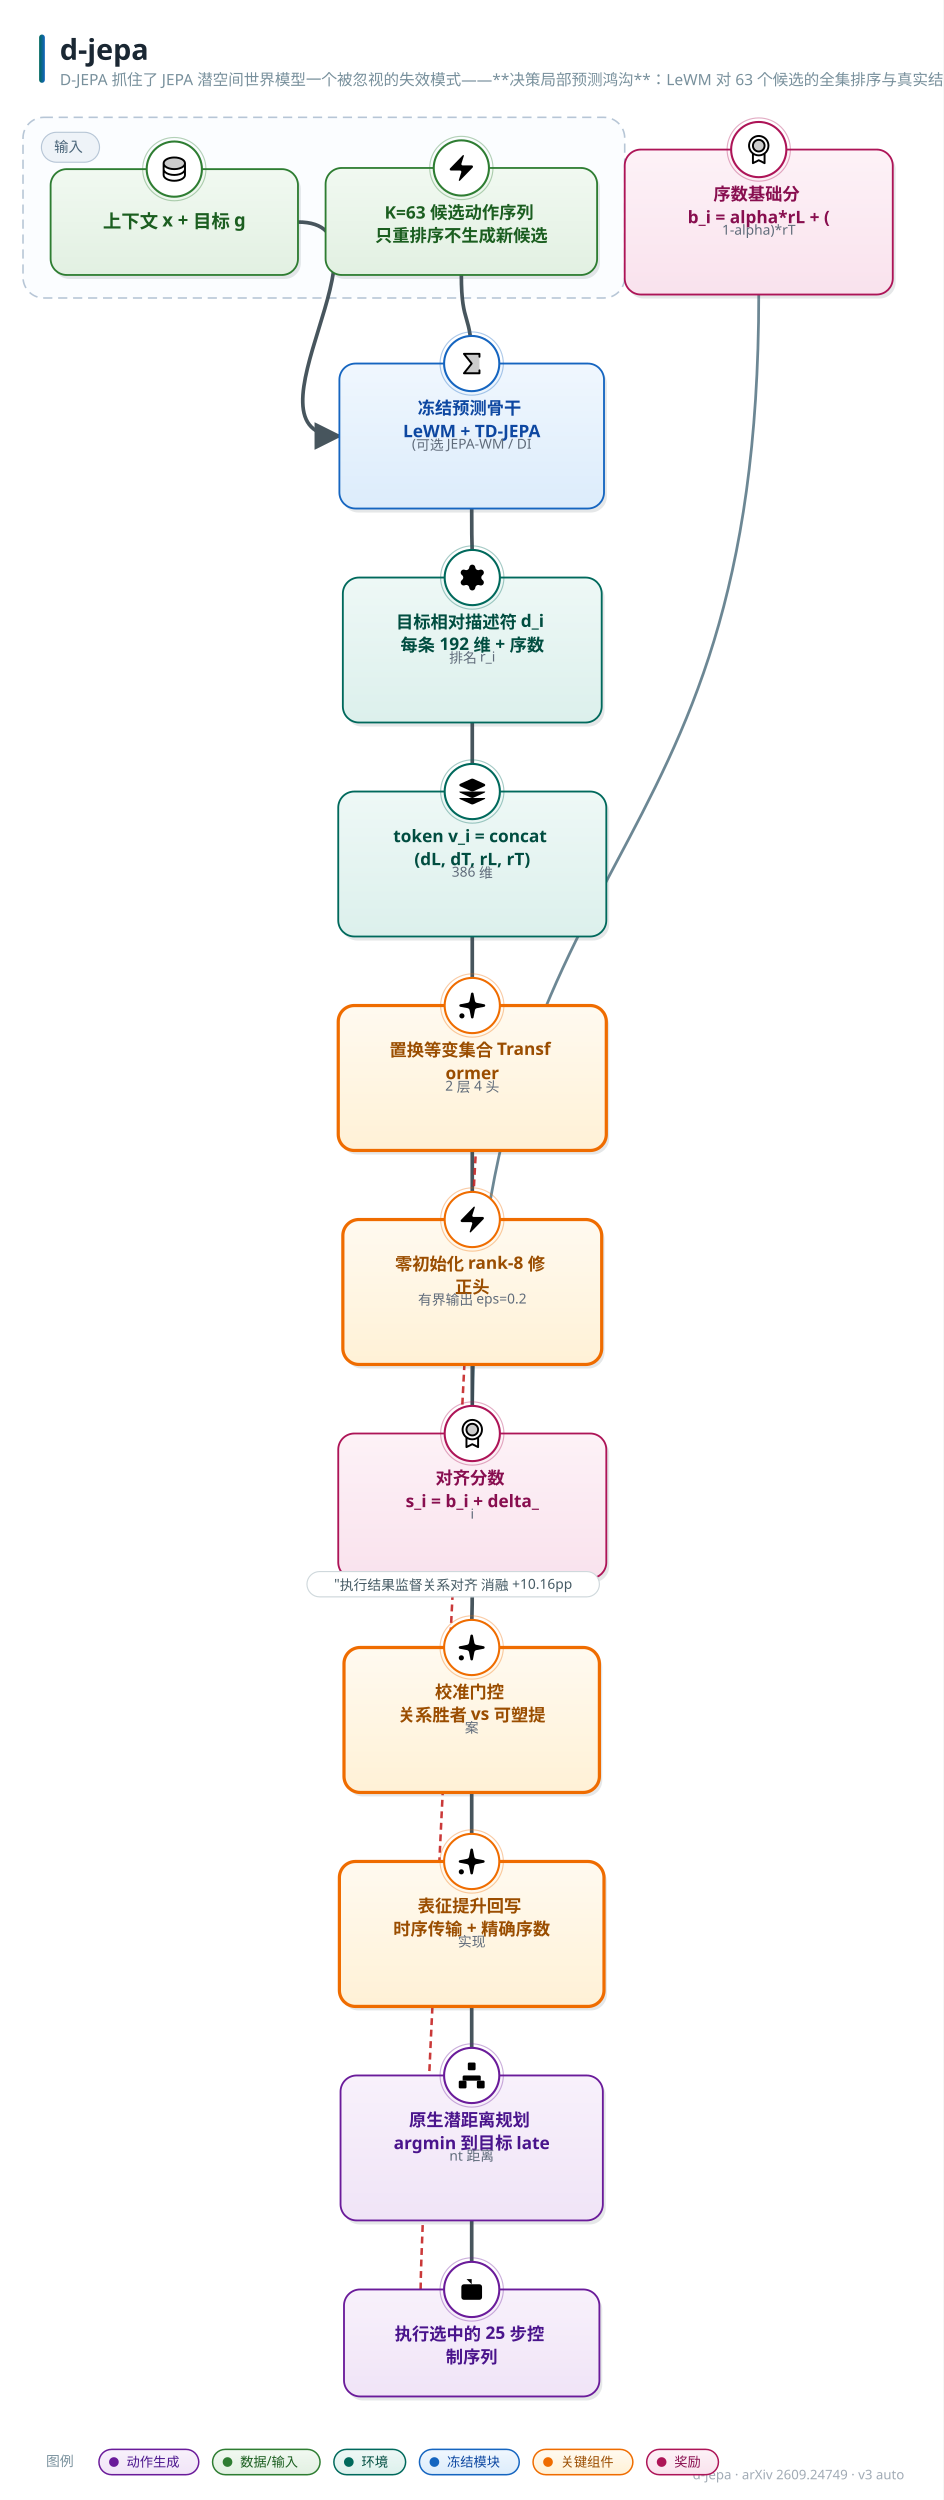
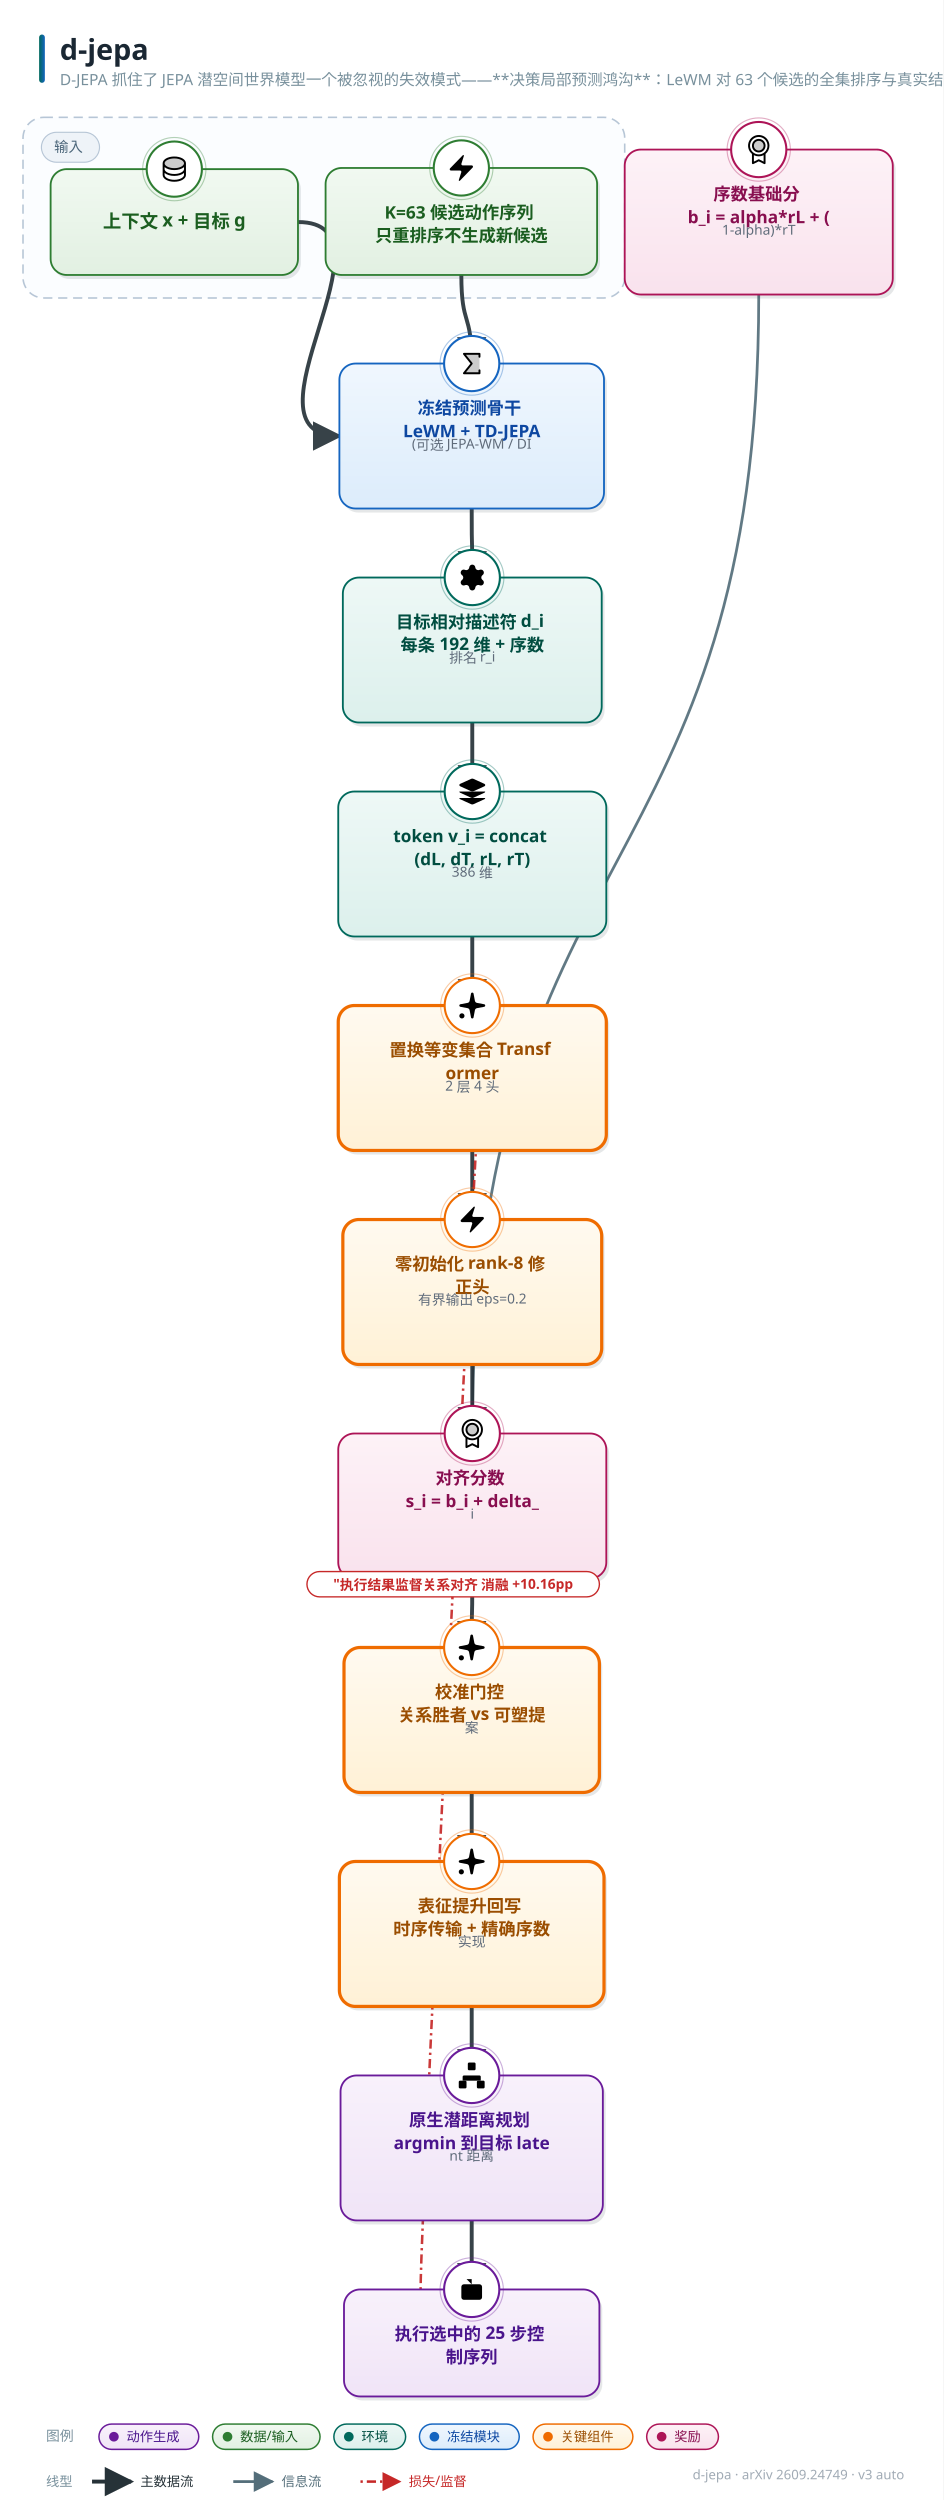
<svg xmlns="http://www.w3.org/2000/svg" width="820" height="2173" viewBox="0 0 820 2173" font-family="'PingFang SC','Hiragino Sans GB','Microsoft YaHei','Segoe UI',sans-serif">
  <style>text{font-family:'PingFang SC','Hiragino Sans GB','Microsoft YaHei','Segoe UI',sans-serif;} .lbl{font-weight:700;}</style>
  <defs>
    <linearGradient id="g-data" x1="0" y1="0" x2="0" y2="1">
      <stop offset="0" stop-color="#f1f9f1" />
      <stop offset="1" stop-color="#e2f0e2" />
    </linearGradient>
    <linearGradient id="g-frozen" x1="0" y1="0" x2="0" y2="1">
      <stop offset="0" stop-color="#f0f7fe" />
      <stop offset="1" stop-color="#dcecfb" />
    </linearGradient>
    <linearGradient id="g-train" x1="0" y1="0" x2="0" y2="1">
      <stop offset="0" stop-color="#fff6e8" />
      <stop offset="1" stop-color="#ffedd4" />
    </linearGradient>
    <linearGradient id="g-loss" x1="0" y1="0" x2="0" y2="1">
      <stop offset="0" stop-color="#fdf0f1" />
      <stop offset="1" stop-color="#f9e0e2" />
    </linearGradient>
    <linearGradient id="g-act" x1="0" y1="0" x2="0" y2="1">
      <stop offset="0" stop-color="#f8f1fb" />
      <stop offset="1" stop-color="#f0e4f7" />
    </linearGradient>
    <linearGradient id="g-loop" x1="0" y1="0" x2="0" y2="1">
      <stop offset="0" stop-color="#f2f5f7" />
      <stop offset="1" stop-color="#e6ebee" />
    </linearGradient>
    <linearGradient id="g-env" x1="0" y1="0" x2="0" y2="1">
      <stop offset="0" stop-color="#eef8f6" />
      <stop offset="1" stop-color="#dcf0ec" />
    </linearGradient>
    <linearGradient id="g-mem" x1="0" y1="0" x2="0" y2="1">
      <stop offset="0" stop-color="#fffef0" />
      <stop offset="1" stop-color="#fdf6d8" />
    </linearGradient>
    <linearGradient id="g-reward" x1="0" y1="0" x2="0" y2="1">
      <stop offset="0" stop-color="#fdf2f7" />
      <stop offset="1" stop-color="#f9e2ed" />
    </linearGradient>
    <linearGradient id="g-key" x1="0" y1="0" x2="0" y2="1">
      <stop offset="0" stop-color="#fffaf0" />
      <stop offset="1" stop-color="#fff1d6" />
    </linearGradient>
    <linearGradient id="g-title" x1="0" y1="0" x2="1" y2="0">
      <stop offset="0" stop-color="#00695c" />
      <stop offset="1" stop-color="#1565c0" />
    </linearGradient>
    <marker id="arr-main" viewBox="0 0 10 10" refX="9" refY="5" markerWidth="7.5" markerHeight="7.5" orient="auto-start-reverse">
-       <path d="M0 0 L10 5 L0 10 z" fill="#607d8b" />
+       <path d="M0 0 L10 5 L0 10 z" fill="#546e7a" />
    </marker>
    <marker id="arr-thick" viewBox="0 0 10 10" refX="9" refY="5" markerWidth="7.5" markerHeight="7.5" orient="auto-start-reverse">
-       <path d="M0 0 L10 5 L0 10 z" fill="#37474f" />
+       <path d="M0 0 L10 5 L0 10 z" fill="#263238" />
    </marker>
    <marker id="arr-thin" viewBox="0 0 10 10" refX="9" refY="5" markerWidth="7.5" markerHeight="7.5" orient="auto-start-reverse">
-       <path d="M0 0 L10 5 L0 10 z" fill="#90a4ae" />
+       <path d="M0 0 L10 5 L0 10 z" fill="#9fb0bb" />
    </marker>
    <marker id="arr-fb" viewBox="0 0 10 10" refX="9" refY="5" markerWidth="7.5" markerHeight="7.5" orient="auto-start-reverse">
      <path d="M0 0 L10 5 L0 10 z" fill="#1565c0" />
    </marker>
    <marker id="arr-loss" viewBox="0 0 10 10" refX="9" refY="5" markerWidth="7.5" markerHeight="7.5" orient="auto-start-reverse">
      <path d="M0 0 L10 5 L0 10 z" fill="#c62828" />
    </marker>
  </defs>
  <rect width="820" height="2173" fill="#ffffff" />
  <rect x="34" y="30" width="5" height="42" rx="2.5" fill="url(#g-title)" />
  <text x="52" y="52" font-size="25" font-weight="800" fill="#1a2733">d-jepa</text>
  <text x="52" y="74" font-size="13.5" fill="#78909c">D-JEPA 抓住了 JEPA 潜空间世界模型一个被忽视的失效模式——**决策局部预测鸿沟**：LeWM 对 63 个候选的全集排序与真实结果的 within-start Sp</text>
  <text x="786" y="2155" font-size="11.5" fill="#a0aab4" text-anchor="end">d-jepa · arXiv 2609.24749 · v3 auto</text>
  <rect x="20" y="102" width="523" height="157" rx="18" fill="#fbfdff" stroke="#b7c6d6" stroke-width="1.4" stroke-dasharray="8 5" />
  <rect x="36" y="115" width="50.5" height="26" rx="13" fill="#eef3f8" stroke="#b7c6d6" />
  <text x="47" y="132" font-size="12.5" fill="#4a6579">输入</text>
-   <path d="M 259.0 193.0 C 352.2 193.0, 201.8 379.0, 295.0 379.0" fill="none" stroke="#37474f" stroke-width="3.2" marker-end="url(#arr-thick)" opacity="0.92" />
-   <path d="M 401.0 239.0 C 401.0 285.0, 410.0 270.0, 410.0 316.0" fill="none" stroke="#37474f" stroke-width="3.2" marker-end="url(#arr-thick)" opacity="0.92" />
-   <path d="M 410.0 442.0 C 410.0 488.0, 410.5 456.0, 410.5 502.0" fill="none" stroke="#37474f" stroke-width="3.2" marker-end="url(#arr-thick)" opacity="0.92" />
-   <path d="M 410.5 628.0 C 410.5 674.0, 410.5 642.0, 410.5 688.0" fill="none" stroke="#37474f" stroke-width="3.2" marker-end="url(#arr-thick)" opacity="0.92" />
-   <path d="M 410.5 814.0 C 410.5 860.0, 410.5 828.0, 410.5 874.0" fill="none" stroke="#37474f" stroke-width="3.2" marker-end="url(#arr-thick)" opacity="0.92" />
-   <path d="M 410.5 1000.0 C 410.5 1046.0, 410.5 1014.0, 410.5 1060.0" fill="none" stroke="#37474f" stroke-width="3.2" marker-end="url(#arr-thick)" opacity="0.92" />
-   <path d="M 659.5 256.0 C 659.5 776.4, 410.5 725.6, 410.5 1246.0" fill="none" stroke="#607d8b" stroke-width="2.4" marker-end="url(#arr-main)" opacity="0.92" />
-   <path d="M 410.5 1186.0 C 410.5 1232.0, 410.5 1200.0, 410.5 1246.0" fill="none" stroke="#37474f" stroke-width="3.2" marker-end="url(#arr-thick)" opacity="0.92" />
-   <path d="M 410.5 1372.0 C 410.5 1418.0, 410.0 1386.0, 410.0 1432.0" fill="none" stroke="#37474f" stroke-width="3.2" marker-end="url(#arr-thick)" opacity="0.92" />
-   <path d="M 410.0 1558.0 C 410.0 1604.0, 410.0 1572.0, 410.0 1618.0" fill="none" stroke="#37474f" stroke-width="3.2" marker-end="url(#arr-thick)" opacity="0.92" />
-   <path d="M 410.0 1744.0 C 410.0 1790.0, 410.0 1758.0, 410.0 1804.0" fill="none" stroke="#37474f" stroke-width="3.2" marker-end="url(#arr-thick)" opacity="0.92" />
-   <path d="M 410.0 1930.0 C 410.0 1976.0, 410.0 1944.0, 410.0 1990.0" fill="none" stroke="#37474f" stroke-width="3.2" marker-end="url(#arr-thick)" opacity="0.92" />
-   <path d="M 365.6 1990.0 C 365.6 1916.0, 422.1 800.0, 422.1 874.0" fill="none" stroke="#c62828" stroke-width="2.2" stroke-dasharray="6 4" marker-end="url(#arr-loss)" opacity="0.92" />
+   <path d="M 259.0 193.0 C 352.2 193.0, 201.8 379.0, 295.0 379.0" fill="none" stroke="#263238" stroke-width="3.4" marker-end="url(#arr-thick)" opacity="0.92" />
+   <path d="M 401.0 239.0 C 401.0 285.0, 410.0 270.0, 410.0 316.0" fill="none" stroke="#263238" stroke-width="3.4" marker-end="url(#arr-thick)" opacity="0.92" />
+   <path d="M 410.0 442.0 C 410.0 488.0, 410.5 456.0, 410.5 502.0" fill="none" stroke="#263238" stroke-width="3.4" marker-end="url(#arr-thick)" opacity="0.92" />
+   <path d="M 410.5 628.0 C 410.5 674.0, 410.5 642.0, 410.5 688.0" fill="none" stroke="#263238" stroke-width="3.4" marker-end="url(#arr-thick)" opacity="0.92" />
+   <path d="M 410.5 814.0 C 410.5 860.0, 410.5 828.0, 410.5 874.0" fill="none" stroke="#263238" stroke-width="3.4" marker-end="url(#arr-thick)" opacity="0.92" />
+   <path d="M 410.5 1000.0 C 410.5 1046.0, 410.5 1014.0, 410.5 1060.0" fill="none" stroke="#263238" stroke-width="3.4" marker-end="url(#arr-thick)" opacity="0.92" />
+   <path d="M 659.5 256.0 C 659.5 776.4, 410.5 725.6, 410.5 1246.0" fill="none" stroke="#546e7a" stroke-width="2.4" marker-end="url(#arr-main)" opacity="0.92" />
+   <path d="M 410.5 1186.0 C 410.5 1232.0, 410.5 1200.0, 410.5 1246.0" fill="none" stroke="#263238" stroke-width="3.4" marker-end="url(#arr-thick)" opacity="0.92" />
+   <path d="M 410.5 1372.0 C 410.5 1418.0, 410.0 1386.0, 410.0 1432.0" fill="none" stroke="#263238" stroke-width="3.4" marker-end="url(#arr-thick)" opacity="0.92" />
+   <path d="M 410.0 1558.0 C 410.0 1604.0, 410.0 1572.0, 410.0 1618.0" fill="none" stroke="#263238" stroke-width="3.4" marker-end="url(#arr-thick)" opacity="0.92" />
+   <path d="M 410.0 1744.0 C 410.0 1790.0, 410.0 1758.0, 410.0 1804.0" fill="none" stroke="#263238" stroke-width="3.4" marker-end="url(#arr-thick)" opacity="0.92" />
+   <path d="M 410.0 1930.0 C 410.0 1976.0, 410.0 1944.0, 410.0 1990.0" fill="none" stroke="#263238" stroke-width="3.4" marker-end="url(#arr-thick)" opacity="0.92" />
+   <path d="M 365.6 1990.0 C 365.6 1916.0, 422.1 800.0, 422.1 874.0" fill="none" stroke="#c62828" stroke-width="2.2" stroke-dasharray="2 3.5 8 3.5" marker-end="url(#arr-loss)" opacity="0.92" />
  <rect x="46.5" y="150.5" width="215" height="92" rx="14" fill="#37474f" opacity="0.13" />
  <rect x="44" y="147" width="215" height="92" rx="14" fill="url(#g-data)" stroke="#2e7d32" stroke-width="1.6" />
  <circle cx="151.5" cy="147" r="24" fill="#ffffff" stroke="#2e7d32" stroke-width="1.8" />
  <circle cx="151.5" cy="147" r="27.5" fill="none" stroke="#2e7d32" stroke-width="1" opacity="0.35" />
  <g transform="translate(138.0,133.5) scale(0.1055)">
    <path d="M216,80c0,26.51-39.4,48-88,48S40,106.51,40,80s39.4-48,88-48S216,53.49,216,80Z" opacity="0.2" />
    <path d="M128,24C74.17,24,32,48.6,32,80v96c0,31.4,42.17,56,96,56s96-24.6,96-56V80C224,48.6,181.83,24,128,24Zm80,104c0,9.62-7.88,19.43-21.61,26.92C170.93,163.35,150.19,168,128,168s-42.93-4.65-58.39-13.08C55.88,147.43,48,137.62,48,128V111.36c17.06,15,46.23,24.64,80,24.64s62.94-9.68,80-24.64ZM69.61,53.08C85.07,44.65,105.81,40,128,40s42.93,4.65,58.39,13.08C200.12,60.57,208,70.38,208,80s-7.88,19.43-21.61,26.92C170.93,115.35,150.19,120,128,120s-42.93-4.65-58.39-13.08C55.88,99.43,48,89.62,48,80S55.88,60.57,69.61,53.08ZM186.39,202.92C170.93,211.35,150.19,216,128,216s-42.93-4.65-58.39-13.08C55.88,195.43,48,185.62,48,176V159.36c17.06,15,46.23,24.64,80,24.64s62.94-9.68,80-24.64V176C208,185.62,200.12,195.43,186.39,202.92Z" />
  </g>
  <text x="151.5" y="198" font-size="16" class="lbl" fill="#1b5e20" text-anchor="middle">上下文 x + 目标 g</text>
  <rect x="285.5" y="149.5" width="236" height="93" rx="14" fill="#37474f" opacity="0.13" />
  <rect x="283" y="146" width="236" height="93" rx="14" fill="url(#g-data)" stroke="#2e7d32" stroke-width="1.6" />
  <circle cx="401.0" cy="146" r="24" fill="#ffffff" stroke="#2e7d32" stroke-width="1.8" />
  <circle cx="401.0" cy="146" r="27.5" fill="none" stroke="#2e7d32" stroke-width="1" opacity="0.35" />
  <g transform="translate(387.5,132.5) scale(1.125)">
    <path d="M4 14a1 1 0 0 1-.78-1.63l9.9-10.2a.5.5 0 0 1 .86.46l-1.92 6.02A1 1 0 0 0 13 10h7a1 1 0 0 1 .78 1.63l-9.9 10.2a.5.5 0 0 1-.86-.46l1.92-6.02A1 1 0 0 0 11 14z" />
  </g>
  <text x="401.0" y="190" font-size="15" class="lbl" fill="#1b5e20" text-anchor="middle">
    <tspan x="401.0" dy="0">K=63 候选动作序列</tspan>
    <tspan x="401.0" dy="20">只重排序不生成新候选</tspan>
  </text>
  <rect x="297.5" y="319.5" width="230" height="126" rx="14" fill="#37474f" opacity="0.13" />
  <rect x="295" y="316" width="230" height="126" rx="14" fill="url(#g-frozen)" stroke="#1565c0" stroke-width="1.6" />
  <circle cx="410.0" cy="316" r="24" fill="#ffffff" stroke="#1565c0" stroke-width="1.8" />
  <circle cx="410.0" cy="316" r="27.5" fill="none" stroke="#1565c0" stroke-width="1" opacity="0.35" />
  <g transform="translate(396.5,302.5) scale(0.1055)">
    <path d="M192,48V208H64l64-80L64,48Z" opacity="0.2" />
    <path d="M184,72V56H80.65l53.6,67a8,8,0,0,1,0,10l-53.6,67H184V184a8,8,0,0,1,16,0v24a8,8,0,0,1-8,8H64a8,8,0,0,1-6.25-13l60-75-60-75A8,8,0,0,1,64,40H192a8,8,0,0,1,8,8V72a8,8,0,0,1-16,0Z" />
  </g>
  <text x="410.0" y="360" font-size="15" class="lbl" fill="#0d47a1" text-anchor="middle">
    <tspan x="410.0" dy="0">冻结预测骨干</tspan>
    <tspan x="410.0" dy="20">LeWM + TD-JEPA</tspan>
  </text>
  <text x="410.0" y="390" font-size="12" fill="#5f6b7a" text-anchor="middle">(可选 JEPA-WM / DI</text>
  <rect x="300.5" y="505.5" width="225" height="126" rx="14" fill="#37474f" opacity="0.13" />
  <rect x="298" y="502" width="225" height="126" rx="14" fill="url(#g-env)" stroke="#00695c" stroke-width="1.6" />
  <circle cx="410.5" cy="502" r="24" fill="#ffffff" stroke="#00695c" stroke-width="1.8" />
  <circle cx="410.5" cy="502" r="27.5" fill="none" stroke="#00695c" stroke-width="1" opacity="0.35" />
  <g transform="translate(397.0,488.5) scale(1.125)">
    <path d="M9.671 4.136a2.34 2.34 0 0 1 4.659 0 2.34 2.34 0 0 0 3.319 1.915 2.34 2.34 0 0 1 2.33 4.033 2.34 2.34 0 0 0 0 3.831 2.34 2.34 0 0 1-2.33 4.033 2.34 2.34 0 0 0-3.319 1.915 2.34 2.34 0 0 1-4.659 0 2.34 2.34 0 0 0-3.32-1.915 2.34 2.34 0 0 1-2.33-4.033 2.34 2.34 0 0 0 0-3.831A2.34 2.34 0 0 1 6.35 6.051a2.34 2.34 0 0 0 3.319-1.915" />
    <circle cx="12" cy="12" r="3" />
  </g>
  <text x="410.5" y="546" font-size="15" class="lbl" fill="#004d40" text-anchor="middle">
    <tspan x="410.5" dy="0">目标相对描述符 d_i</tspan>
    <tspan x="410.5" dy="20">每条 192 维 + 序数</tspan>
  </text>
  <text x="410.5" y="576" font-size="12" fill="#5f6b7a" text-anchor="middle">排名 r_i</text>
  <rect x="296.5" y="691.5" width="233" height="126" rx="14" fill="#37474f" opacity="0.13" />
  <rect x="294" y="688" width="233" height="126" rx="14" fill="url(#g-env)" stroke="#00695c" stroke-width="1.6" />
  <circle cx="410.5" cy="688" r="24" fill="#ffffff" stroke="#00695c" stroke-width="1.8" />
  <circle cx="410.5" cy="688" r="27.5" fill="none" stroke="#00695c" stroke-width="1" opacity="0.35" />
  <g transform="translate(397.0,674.5) scale(1.125)">
    <path d="M12.83 2.18a2 2 0 0 0-1.66 0L2.6 6.08a1 1 0 0 0 0 1.83l8.58 3.91a2 2 0 0 0 1.66 0l8.58-3.9a1 1 0 0 0 0-1.83z" />
    <path d="M2 12a1 1 0 0 0 .58.91l8.6 3.91a2 2 0 0 0 1.65 0l8.58-3.9A1 1 0 0 0 22 12" />
    <path d="M2 17a1 1 0 0 0 .58.91l8.6 3.91a2 2 0 0 0 1.65 0l8.58-3.9A1 1 0 0 0 22 17" />
  </g>
  <text x="410.5" y="732" font-size="15" class="lbl" fill="#004d40" text-anchor="middle">
    <tspan x="410.5" dy="0">token v_i = concat</tspan>
    <tspan x="410.5" dy="20">(dL, dT, rL, rT)</tspan>
  </text>
  <text x="410.5" y="762" font-size="12" fill="#5f6b7a" text-anchor="middle">386 维</text>
  <rect x="296.5" y="877.5" width="233" height="126" rx="14" fill="#37474f" opacity="0.13" />
  <rect x="294" y="874" width="233" height="126" rx="14" fill="url(#g-key)" stroke="#ef6c00" stroke-width="2.8" />
  <circle cx="410.5" cy="874" r="24" fill="#ffffff" stroke="#ef6c00" stroke-width="1.8" />
  <circle cx="410.5" cy="874" r="27.5" fill="none" stroke="#ef6c00" stroke-width="1" opacity="0.35" />
  <g transform="translate(397.0,860.5) scale(1.125)">
    <path d="M11.017 2.814a1 1 0 0 1 1.966 0l1.051 5.558a2 2 0 0 0 1.594 1.594l5.558 1.051a1 1 0 0 1 0 1.966l-5.558 1.051a2 2 0 0 0-1.594 1.594l-1.051 5.558a1 1 0 0 1-1.966 0l-1.051-5.558a2 2 0 0 0-1.594-1.594l-5.558-1.051a1 1 0 0 1 0-1.966l5.558-1.051a2 2 0 0 0 1.594-1.594z" />
    <path d="M20 2v4" />
    <path d="M22 4h-4" />
    <circle cx="4" cy="20" r="2" />
  </g>
  <text x="410.5" y="918" font-size="15" class="lbl" fill="#9a4d00" text-anchor="middle">
    <tspan x="410.5" dy="0">置换等变集合 Transf</tspan>
    <tspan x="410.5" dy="20">ormer</tspan>
  </text>
  <text x="410.5" y="948" font-size="12" fill="#5f6b7a" text-anchor="middle">2 层 4 头</text>
  <rect x="300.5" y="1063.5" width="225" height="126" rx="14" fill="#37474f" opacity="0.13" />
  <rect x="298" y="1060" width="225" height="126" rx="14" fill="url(#g-key)" stroke="#ef6c00" stroke-width="2.8" />
  <circle cx="410.5" cy="1060" r="24" fill="#ffffff" stroke="#ef6c00" stroke-width="1.8" />
  <circle cx="410.5" cy="1060" r="27.5" fill="none" stroke="#ef6c00" stroke-width="1" opacity="0.35" />
  <g transform="translate(397.0,1046.5) scale(1.125)">
    <path d="M4 14a1 1 0 0 1-.78-1.63l9.9-10.2a.5.5 0 0 1 .86.46l-1.92 6.02A1 1 0 0 0 13 10h7a1 1 0 0 1 .78 1.63l-9.9 10.2a.5.5 0 0 1-.86-.46l1.92-6.02A1 1 0 0 0 11 14z" />
  </g>
  <text x="410.5" y="1104" font-size="15" class="lbl" fill="#9a4d00" text-anchor="middle">
    <tspan x="410.5" dy="0">零初始化 rank-8 修</tspan>
    <tspan x="410.5" dy="20">正头</tspan>
  </text>
  <text x="410.5" y="1134" font-size="12" fill="#5f6b7a" text-anchor="middle">有界输出 eps=0.2</text>
  <rect x="545.5" y="133.5" width="233" height="126" rx="14" fill="#37474f" opacity="0.13" />
  <rect x="543" y="130" width="233" height="126" rx="14" fill="url(#g-reward)" stroke="#ad1457" stroke-width="1.6" />
  <circle cx="659.5" cy="130" r="24" fill="#ffffff" stroke="#ad1457" stroke-width="1.8" />
  <circle cx="659.5" cy="130" r="27.5" fill="none" stroke="#ad1457" stroke-width="1" opacity="0.35" />
  <g transform="translate(646.0,116.5) scale(0.1055)">
    <path d="M176,96a48,48,0,1,1-48-48A48,48,0,0,1,176,96Z" opacity="0.2" />
    <path d="M216,96A88,88,0,1,0,72,163.83V240a8,8,0,0,0,11.58,7.16L128,225l44.43,22.21A8.07,8.07,0,0,0,176,248a8,8,0,0,0,8-8V163.83A87.85,87.85,0,0,0,216,96ZM56,96a72,72,0,1,1,72,72A72.08,72.08,0,0,1,56,96ZM168,227.06l-36.43-18.21a8,8,0,0,0-7.16,0L88,227.06V174.37a87.89,87.89,0,0,0,80,0ZM128,152A56,56,0,1,0,72,96,56.06,56.06,0,0,0,128,152Zm0-96A40,40,0,1,1,88,96,40,40,0,0,1,128,56Z" />
  </g>
  <text x="659.5" y="174" font-size="15" class="lbl" fill="#880e4f" text-anchor="middle">
    <tspan x="659.5" dy="0">序数基础分</tspan>
    <tspan x="659.5" dy="20">b_i = alpha*rL + (</tspan>
  </text>
  <text x="659.5" y="204" font-size="12" fill="#5f6b7a" text-anchor="middle">1-alpha)*rT</text>
  <rect x="296.5" y="1249.5" width="233" height="126" rx="14" fill="#37474f" opacity="0.13" />
  <rect x="294" y="1246" width="233" height="126" rx="14" fill="url(#g-reward)" stroke="#ad1457" stroke-width="1.6" />
  <circle cx="410.5" cy="1246" r="24" fill="#ffffff" stroke="#ad1457" stroke-width="1.8" />
  <circle cx="410.5" cy="1246" r="27.5" fill="none" stroke="#ad1457" stroke-width="1" opacity="0.35" />
  <g transform="translate(397.0,1232.5) scale(0.1055)">
    <path d="M176,96a48,48,0,1,1-48-48A48,48,0,0,1,176,96Z" opacity="0.2" />
    <path d="M216,96A88,88,0,1,0,72,163.83V240a8,8,0,0,0,11.58,7.16L128,225l44.43,22.21A8.07,8.07,0,0,0,176,248a8,8,0,0,0,8-8V163.83A87.85,87.85,0,0,0,216,96ZM56,96a72,72,0,1,1,72,72A72.08,72.08,0,0,1,56,96ZM168,227.06l-36.43-18.21a8,8,0,0,0-7.16,0L88,227.06V174.37a87.89,87.89,0,0,0,80,0ZM128,152A56,56,0,1,0,72,96,56.06,56.06,0,0,0,128,152Zm0-96A40,40,0,1,1,88,96,40,40,0,0,1,128,56Z" />
  </g>
  <text x="410.5" y="1290" font-size="15" class="lbl" fill="#880e4f" text-anchor="middle">
    <tspan x="410.5" dy="0">对齐分数</tspan>
    <tspan x="410.5" dy="20">s_i = b_i + delta_</tspan>
  </text>
  <text x="410.5" y="1320" font-size="12" fill="#5f6b7a" text-anchor="middle">i</text>
  <rect x="301.5" y="1435.5" width="222" height="126" rx="14" fill="#37474f" opacity="0.13" />
  <rect x="299" y="1432" width="222" height="126" rx="14" fill="url(#g-key)" stroke="#ef6c00" stroke-width="2.8" />
  <circle cx="410.0" cy="1432" r="24" fill="#ffffff" stroke="#ef6c00" stroke-width="1.8" />
  <circle cx="410.0" cy="1432" r="27.5" fill="none" stroke="#ef6c00" stroke-width="1" opacity="0.35" />
  <g transform="translate(396.5,1418.5) scale(1.125)">
    <path d="M11.017 2.814a1 1 0 0 1 1.966 0l1.051 5.558a2 2 0 0 0 1.594 1.594l5.558 1.051a1 1 0 0 1 0 1.966l-5.558 1.051a2 2 0 0 0-1.594 1.594l-1.051 5.558a1 1 0 0 1-1.966 0l-1.051-5.558a2 2 0 0 0-1.594-1.594l-5.558-1.051a1 1 0 0 1 0-1.966l5.558-1.051a2 2 0 0 0 1.594-1.594z" />
    <path d="M20 2v4" />
    <path d="M22 4h-4" />
    <circle cx="4" cy="20" r="2" />
  </g>
  <text x="410.0" y="1476" font-size="15" class="lbl" fill="#9a4d00" text-anchor="middle">
    <tspan x="410.0" dy="0">校准门控</tspan>
    <tspan x="410.0" dy="20">关系胜者 vs 可塑提</tspan>
  </text>
  <text x="410.0" y="1506" font-size="12" fill="#5f6b7a" text-anchor="middle">案</text>
  <rect x="297.5" y="1621.5" width="230" height="126" rx="14" fill="#37474f" opacity="0.13" />
  <rect x="295" y="1618" width="230" height="126" rx="14" fill="url(#g-key)" stroke="#ef6c00" stroke-width="2.8" />
  <circle cx="410.0" cy="1618" r="24" fill="#ffffff" stroke="#ef6c00" stroke-width="1.8" />
  <circle cx="410.0" cy="1618" r="27.5" fill="none" stroke="#ef6c00" stroke-width="1" opacity="0.35" />
  <g transform="translate(396.5,1604.5) scale(1.125)">
    <path d="M11.017 2.814a1 1 0 0 1 1.966 0l1.051 5.558a2 2 0 0 0 1.594 1.594l5.558 1.051a1 1 0 0 1 0 1.966l-5.558 1.051a2 2 0 0 0-1.594 1.594l-1.051 5.558a1 1 0 0 1-1.966 0l-1.051-5.558a2 2 0 0 0-1.594-1.594l-5.558-1.051a1 1 0 0 1 0-1.966l5.558-1.051a2 2 0 0 0 1.594-1.594z" />
    <path d="M20 2v4" />
    <path d="M22 4h-4" />
    <circle cx="4" cy="20" r="2" />
  </g>
  <text x="410.0" y="1662" font-size="15" class="lbl" fill="#9a4d00" text-anchor="middle">
    <tspan x="410.0" dy="0">表征提升回写</tspan>
    <tspan x="410.0" dy="20">时序传输 + 精确序数</tspan>
  </text>
  <text x="410.0" y="1692" font-size="12" fill="#5f6b7a" text-anchor="middle">实现</text>
  <rect x="298.5" y="1807.5" width="228" height="126" rx="14" fill="#37474f" opacity="0.13" />
  <rect x="296" y="1804" width="228" height="126" rx="14" fill="url(#g-act)" stroke="#6a1b9a" stroke-width="1.6" />
  <circle cx="410.0" cy="1804" r="24" fill="#ffffff" stroke="#6a1b9a" stroke-width="1.8" />
  <circle cx="410.0" cy="1804" r="27.5" fill="none" stroke="#6a1b9a" stroke-width="1" opacity="0.35" />
  <g transform="translate(396.5,1790.5) scale(1.125)">
    <rect x="16" y="16" width="6" height="6" rx="1" />
    <rect x="2" y="16" width="6" height="6" rx="1" />
    <rect x="9" y="2" width="6" height="6" rx="1" />
    <path d="M5 16v-3a1 1 0 0 1 1-1h12a1 1 0 0 1 1 1v3" />
    <path d="M12 12V8" />
  </g>
  <text x="410.0" y="1848" font-size="15" class="lbl" fill="#4a148c" text-anchor="middle">
    <tspan x="410.0" dy="0">原生潜距离规划</tspan>
    <tspan x="410.0" dy="20">argmin 到目标 late</tspan>
  </text>
  <text x="410.0" y="1878" font-size="12" fill="#5f6b7a" text-anchor="middle">nt 距离</text>
  <rect x="301.5" y="1993.5" width="222" height="93" rx="14" fill="#37474f" opacity="0.13" />
  <rect x="299" y="1990" width="222" height="93" rx="14" fill="url(#g-act)" stroke="#6a1b9a" stroke-width="1.6" />
  <circle cx="410.0" cy="1990" r="24" fill="#ffffff" stroke="#6a1b9a" stroke-width="1.8" />
  <circle cx="410.0" cy="1990" r="27.5" fill="none" stroke="#6a1b9a" stroke-width="1" opacity="0.35" />
  <g transform="translate(396.5,1976.5) scale(1.125)">
    <path d="M12 8V4H8" />
    <rect width="16" height="12" x="4" y="8" rx="2" />
    <path d="M2 14h2" />
    <path d="M20 14h2" />
    <path d="M15 13v2" />
    <path d="M9 13v2" />
  </g>
  <text x="410.0" y="2034" font-size="15" class="lbl" fill="#4a148c" text-anchor="middle">
    <tspan x="410.0" dy="0">执行选中的 25 步控</tspan>
    <tspan x="410.0" dy="20">制序列</tspan>
  </text>
  <g transform="translate(393.9,1377.0)">
-     <rect x="-127.1" y="-11" width="254.2" height="22" rx="11" fill="#ffffff" stroke="#cfd8dc" />
-     <text y="4" font-size="12" fill="#455a64" text-anchor="middle">"执行结果监督关系对齐 消融 +10.16pp </text>
-   </g>
-   <text x="40" y="2143.5" font-size="12" fill="#78909c">图例</text>
-   <g>
-     <rect x="86" y="2129" width="86.76" height="22" rx="11" fill="url(#g-act)" stroke="#6a1b9a" stroke-width="1.3" />
-     <circle cx="99" cy="2140" r="4.2" fill="#6a1b9a" />
-     <text x="110" y="2144" font-size="11.5" fill="#4a148c">动作生成</text>
-   </g>
-   <g>
-     <rect x="184.76" y="2129" width="93.43" height="22" rx="11" fill="url(#g-data)" stroke="#2e7d32" stroke-width="1.3" />
-     <circle cx="197.76" cy="2140" r="4.2" fill="#2e7d32" />
-     <text x="208.76" y="2144" font-size="11.5" fill="#1b5e20">数据/输入</text>
-   </g>
-   <g>
-     <rect x="290.19" y="2129" width="62.38" height="22" rx="11" fill="url(#g-env)" stroke="#00695c" stroke-width="1.3" />
-     <circle cx="303.19" cy="2140" r="4.2" fill="#00695c" />
-     <text x="314.19" y="2144" font-size="11.5" fill="#004d40">环境</text>
-   </g>
-   <g>
-     <rect x="364.57" y="2129" width="86.76" height="22" rx="11" fill="url(#g-frozen)" stroke="#1565c0" stroke-width="1.3" />
-     <circle cx="377.57" cy="2140" r="4.2" fill="#1565c0" />
-     <text x="388.57" y="2144" font-size="11.5" fill="#0d47a1">冻结模块</text>
-   </g>
-   <g>
-     <rect x="463.33" y="2129" width="86.76" height="22" rx="11" fill="url(#g-key)" stroke="#ef6c00" stroke-width="1.3" />
-     <circle cx="476.33" cy="2140" r="4.2" fill="#ef6c00" />
-     <text x="487.33" y="2144" font-size="11.5" fill="#9a4d00">关键组件</text>
-   </g>
-   <g>
-     <rect x="562.09" y="2129" width="62.38" height="22" rx="11" fill="url(#g-reward)" stroke="#ad1457" stroke-width="1.3" />
-     <circle cx="575.09" cy="2140" r="4.2" fill="#ad1457" />
-     <text x="586.09" y="2144" font-size="11.5" fill="#880e4f">奖励</text>
+     <rect x="-127.1" y="-11" width="254.2" height="22" rx="11" fill="#ffffff" stroke="#c62828" stroke-width="1.2" />
+     <text y="4" font-size="12" fill="#c62828" font-weight="600" text-anchor="middle">"执行结果监督关系对齐 消融 +10.16pp </text>
+   </g>
+   <text x="40" y="2121.5" font-size="12" fill="#78909c">图例</text>
+   <g>
+     <rect x="86" y="2107" width="86.76" height="22" rx="11" fill="url(#g-act)" stroke="#6a1b9a" stroke-width="1.3" />
+     <circle cx="99" cy="2118" r="4.2" fill="#6a1b9a" />
+     <text x="110" y="2122" font-size="11.5" fill="#4a148c">动作生成</text>
+   </g>
+   <g>
+     <rect x="184.76" y="2107" width="93.43" height="22" rx="11" fill="url(#g-data)" stroke="#2e7d32" stroke-width="1.3" />
+     <circle cx="197.76" cy="2118" r="4.2" fill="#2e7d32" />
+     <text x="208.76" y="2122" font-size="11.5" fill="#1b5e20">数据/输入</text>
+   </g>
+   <g>
+     <rect x="290.19" y="2107" width="62.38" height="22" rx="11" fill="url(#g-env)" stroke="#00695c" stroke-width="1.3" />
+     <circle cx="303.19" cy="2118" r="4.2" fill="#00695c" />
+     <text x="314.19" y="2122" font-size="11.5" fill="#004d40">环境</text>
+   </g>
+   <g>
+     <rect x="364.57" y="2107" width="86.76" height="22" rx="11" fill="url(#g-frozen)" stroke="#1565c0" stroke-width="1.3" />
+     <circle cx="377.57" cy="2118" r="4.2" fill="#1565c0" />
+     <text x="388.57" y="2122" font-size="11.5" fill="#0d47a1">冻结模块</text>
+   </g>
+   <g>
+     <rect x="463.33" y="2107" width="86.76" height="22" rx="11" fill="url(#g-key)" stroke="#ef6c00" stroke-width="1.3" />
+     <circle cx="476.33" cy="2118" r="4.2" fill="#ef6c00" />
+     <text x="487.33" y="2122" font-size="11.5" fill="#9a4d00">关键组件</text>
+   </g>
+   <g>
+     <rect x="562.09" y="2107" width="62.38" height="22" rx="11" fill="url(#g-reward)" stroke="#ad1457" stroke-width="1.3" />
+     <circle cx="575.09" cy="2118" r="4.2" fill="#ad1457" />
+     <text x="586.09" y="2122" font-size="11.5" fill="#880e4f">奖励</text>
+   </g>
+   <text x="40" y="2161" font-size="11.5" fill="#78909c">线型</text>
+   <g>
+     <path d="M 80 2157 h 34" stroke="#263238" stroke-width="3.4" marker-end="url(#arr-thick)" />
+     <text x="122" y="2161" font-size="11.5" fill="#263238">主数据流</text>
+   </g>
+   <g>
+     <path d="M 202.76 2157 h 34" stroke="#546e7a" stroke-width="2.4" marker-end="url(#arr-main)" />
+     <text x="244.76" y="2161" font-size="11.5" fill="#546e7a">信息流</text>
+   </g>
+   <g>
+     <path d="M 313.33 2157 h 34" stroke="#c62828" stroke-width="2.2" stroke-dasharray="2 3.5 8 3.5" marker-end="url(#arr-loss)" />
+     <text x="355.33" y="2161" font-size="11.5" fill="#c62828">损失/监督</text>
  </g>
</svg>
